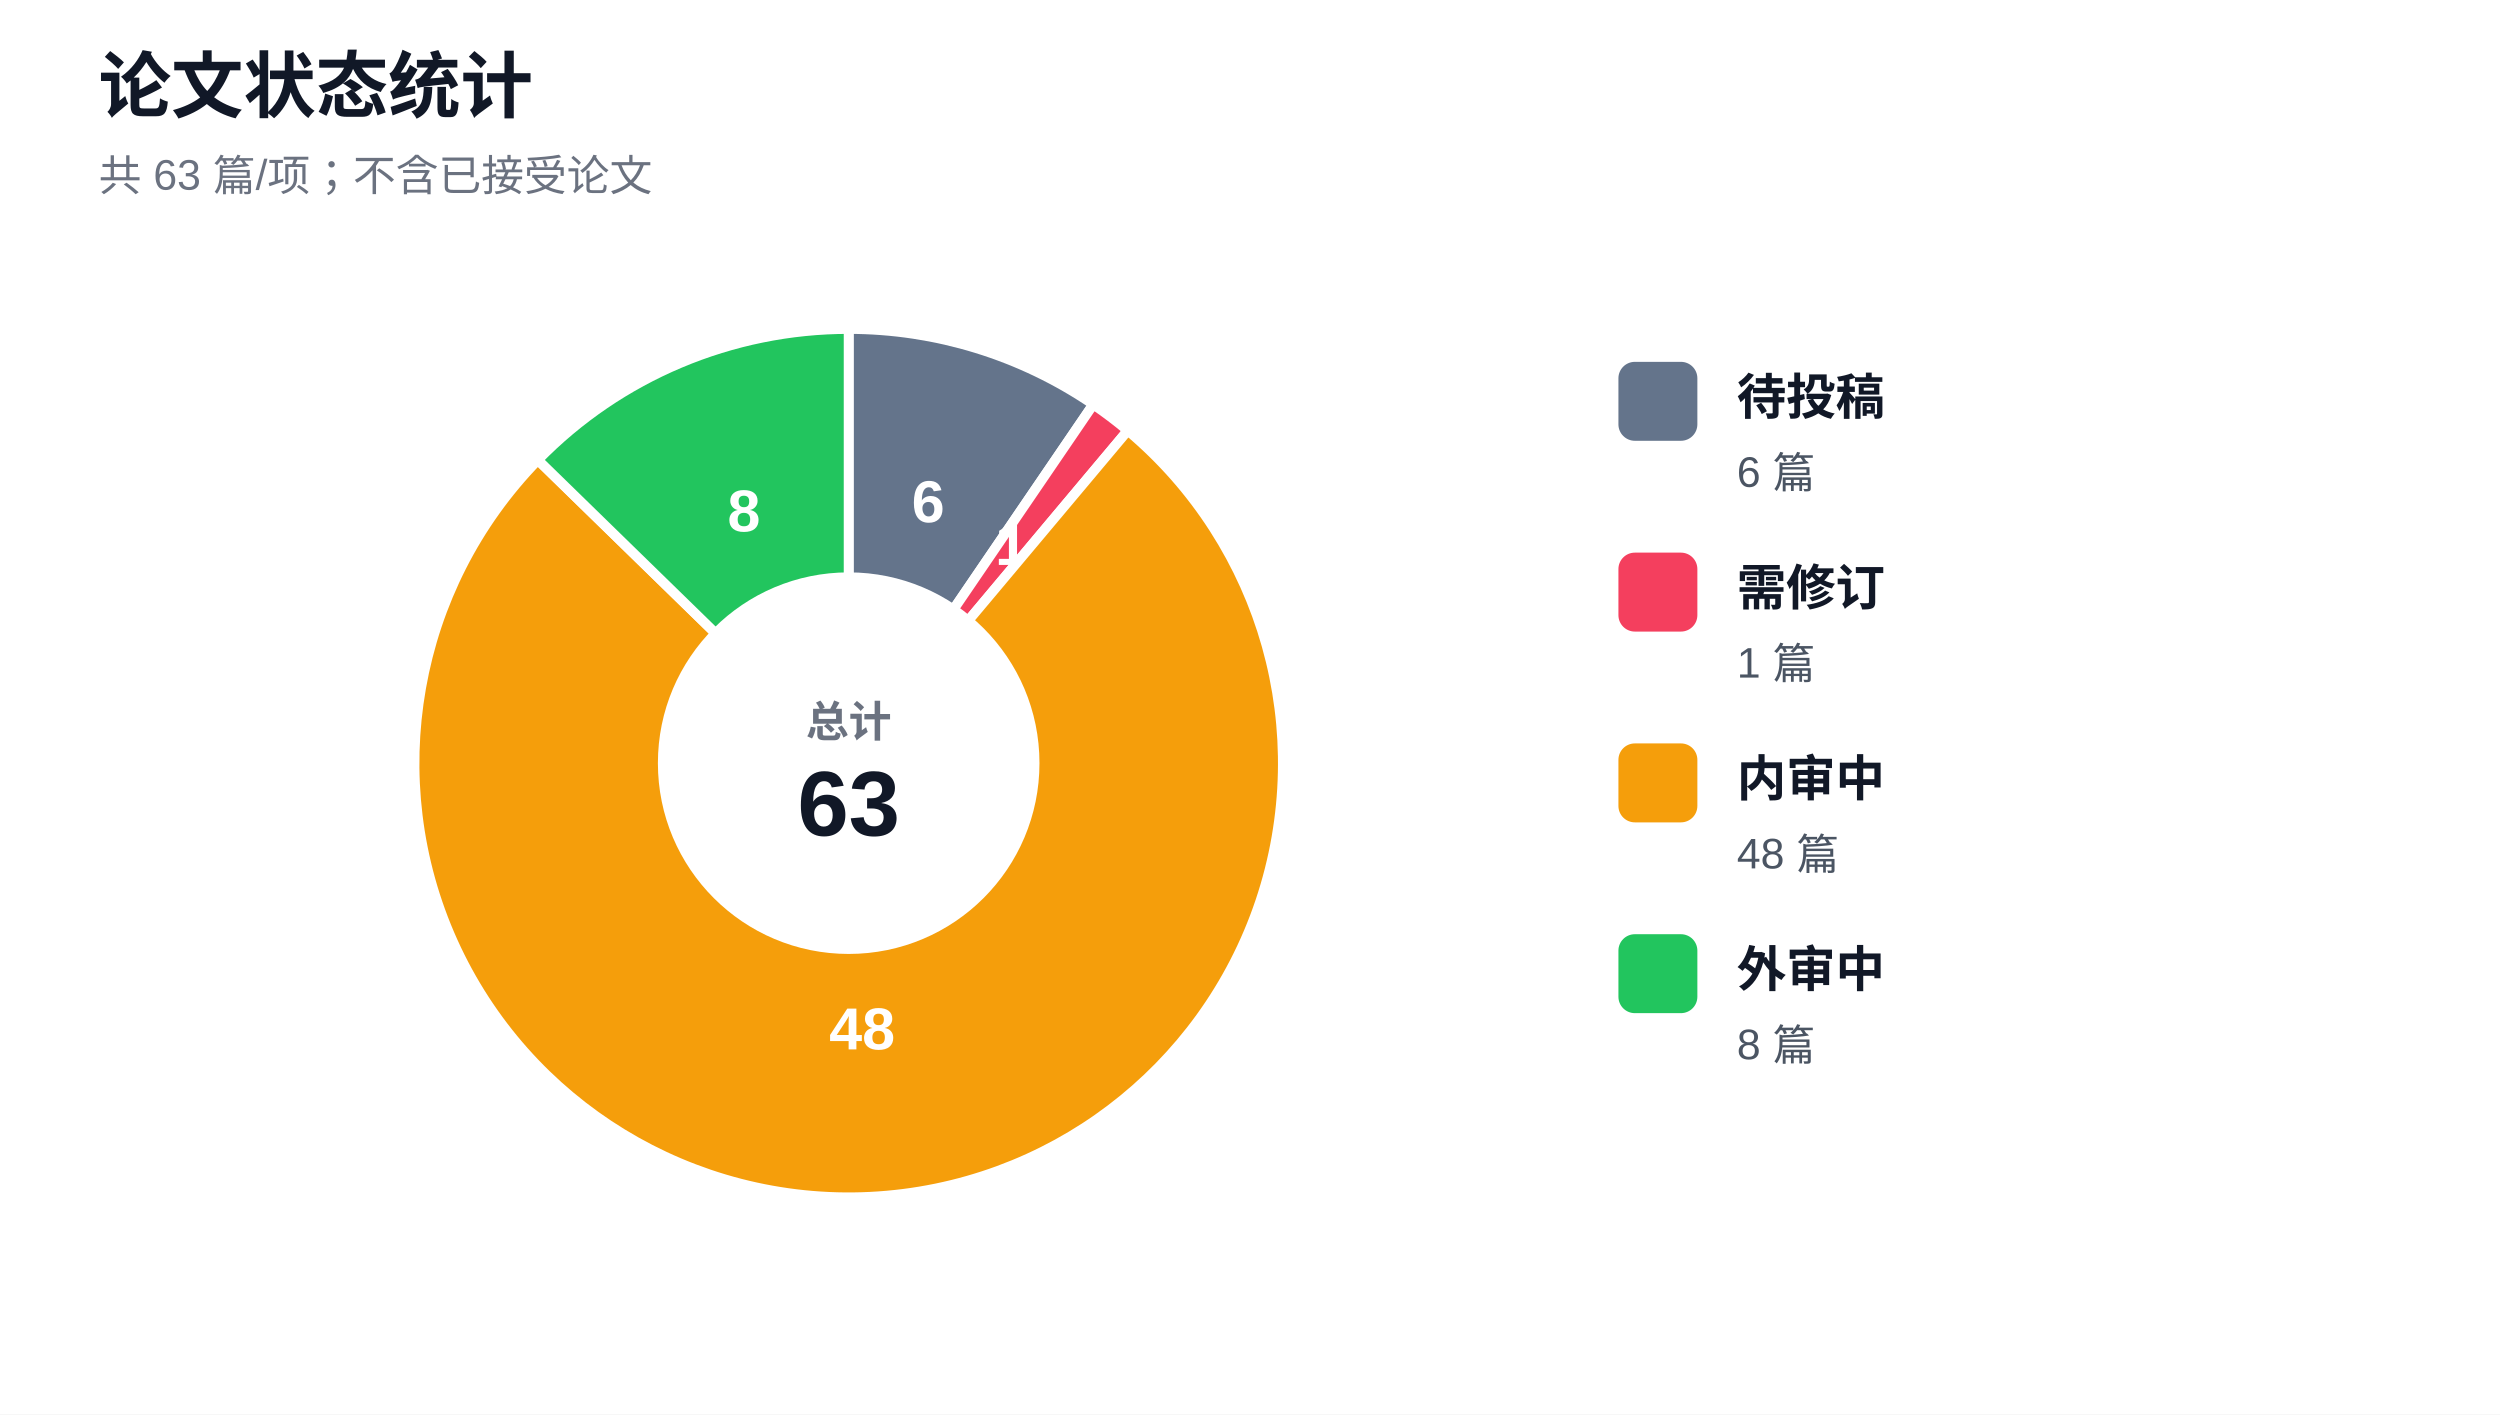
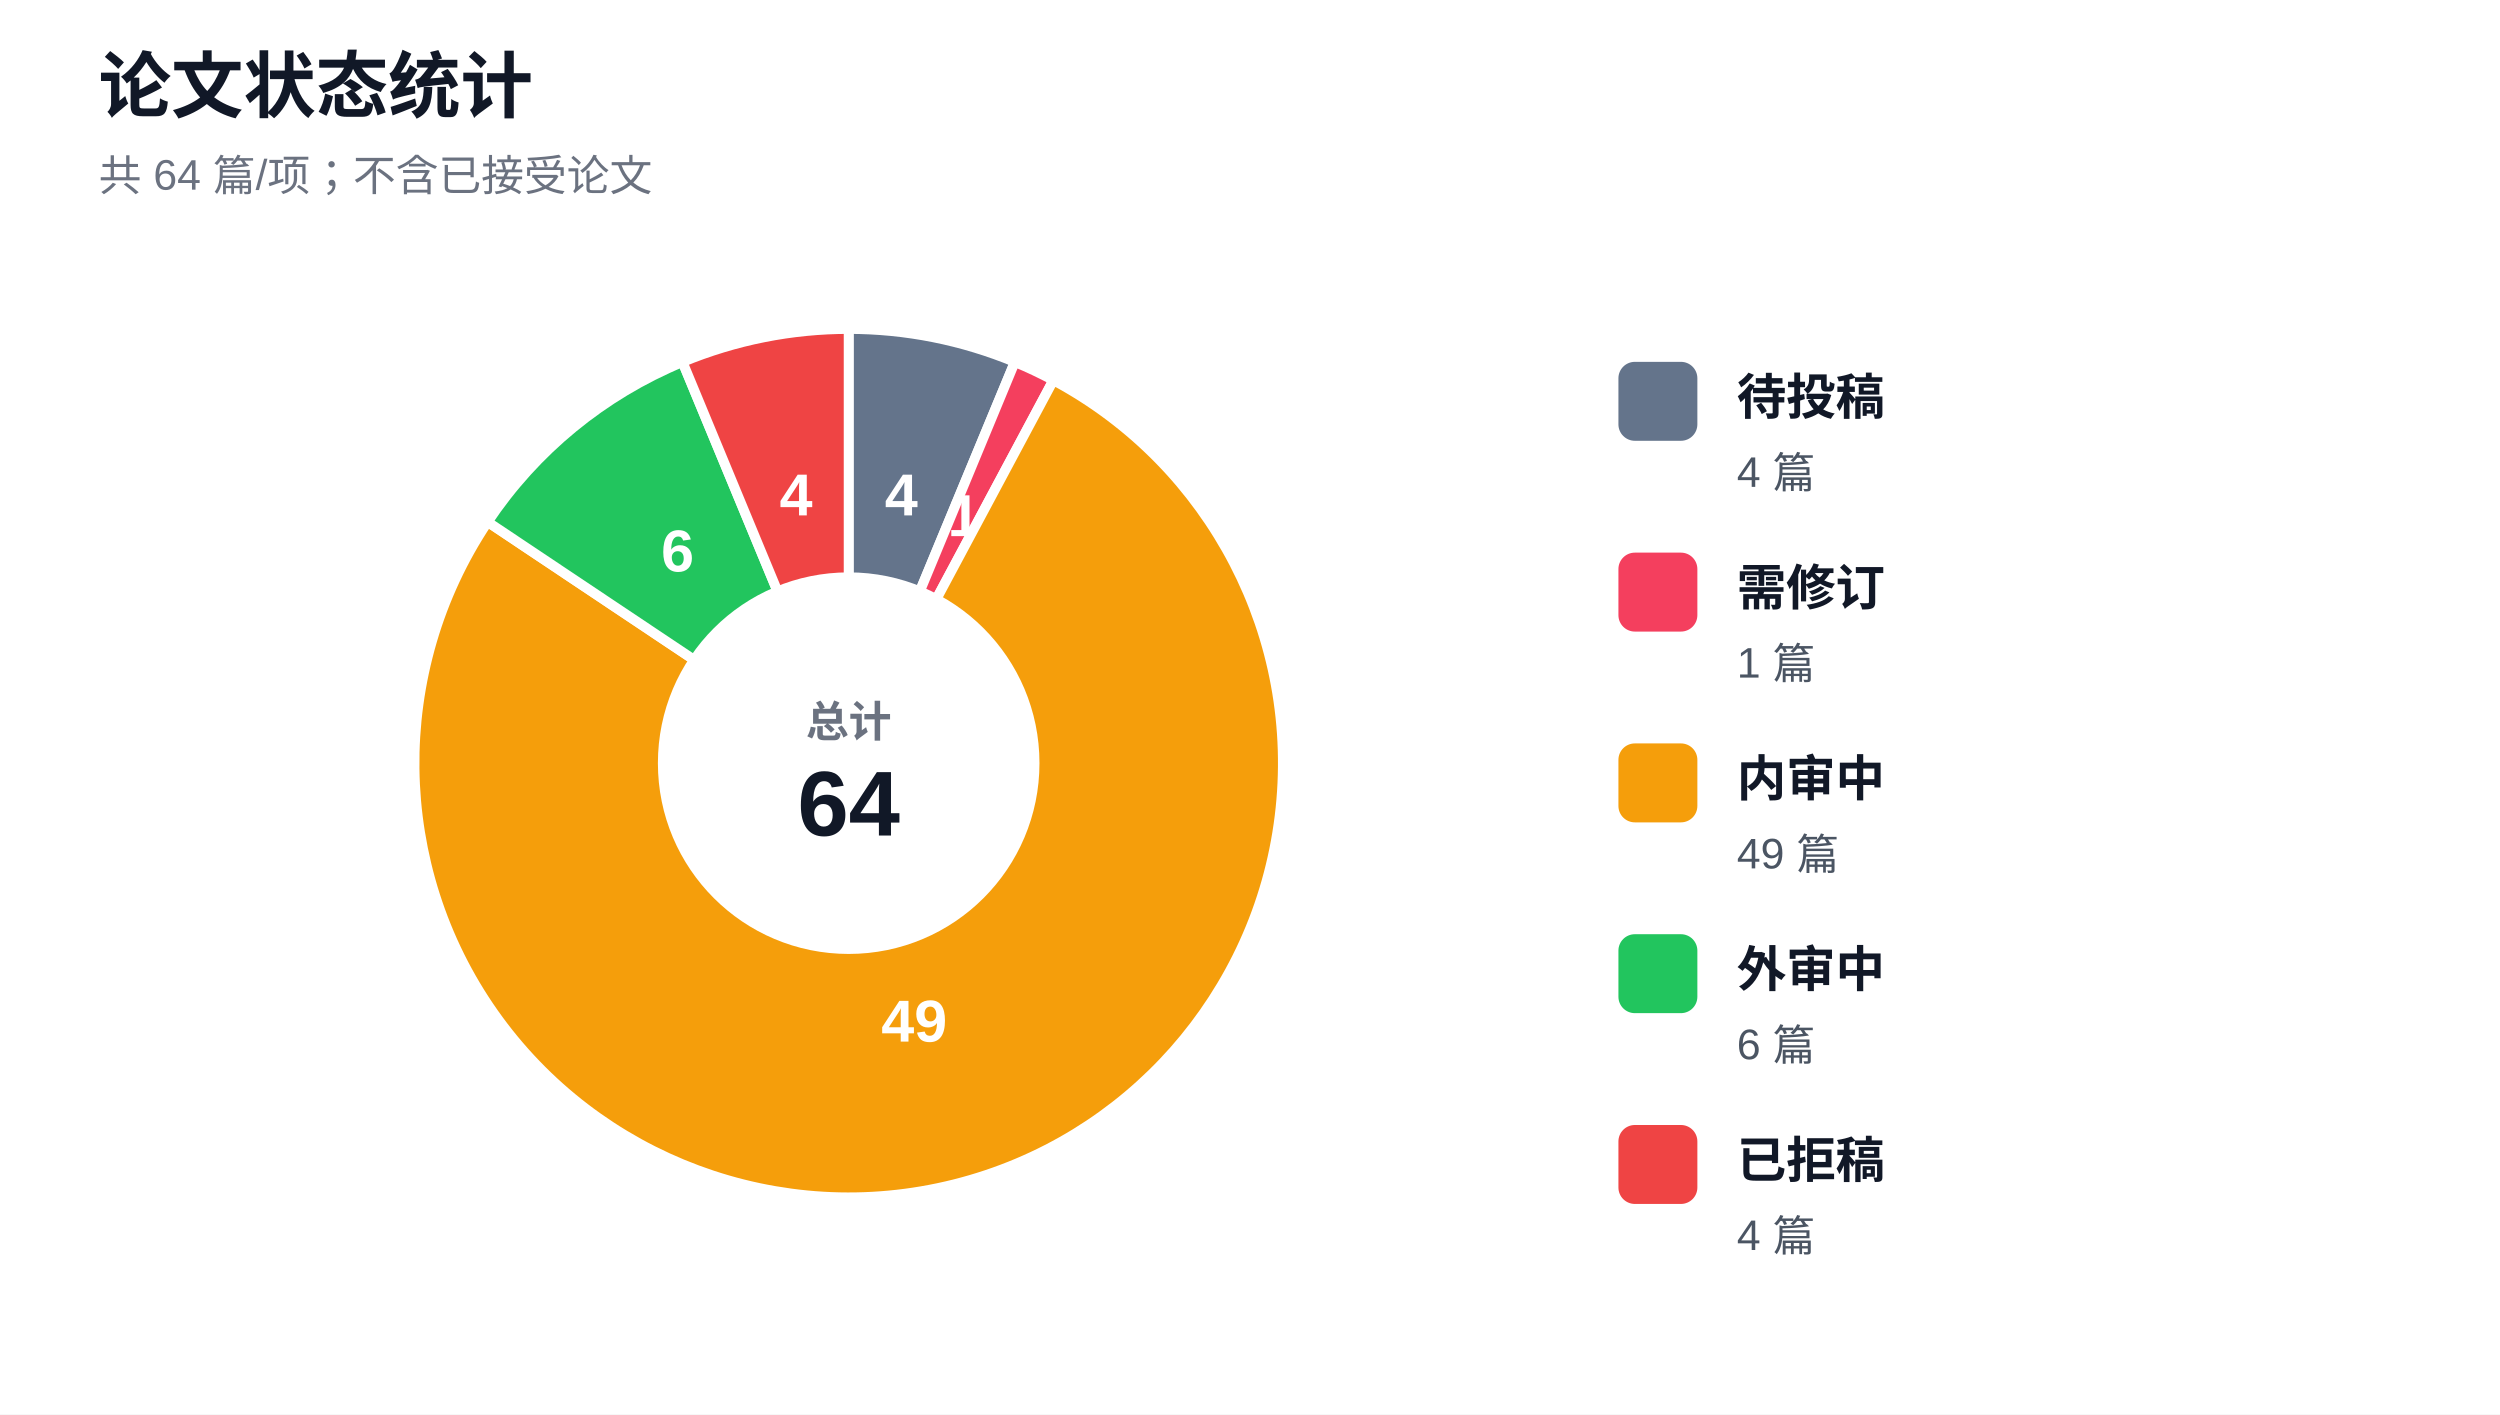
<svg xmlns="http://www.w3.org/2000/svg" width="760" height="430" viewBox="0 0 760 430" role="img" aria-labelledby="title desc">
  <rect width="760" height="430" fill="#ffffff" />
  <text x="30" y="34" fill="#111827" font-family="Arial, Microsoft YaHei, sans-serif" font-size="22" font-weight="700">论文状态统计</text>
-   <text x="30" y="58" fill="#6b7280" font-family="Arial, Microsoft YaHei, sans-serif" font-size="13">共 63 篇/项；不含已接受论文</text>
+   <text x="30" y="58" fill="#6b7280" font-family="Arial, Microsoft YaHei, sans-serif" font-size="13">共 64 篇/项；不含已接受论文</text>
  <g font-family="Arial, Microsoft YaHei, sans-serif">
-     <path d="M 258 232 L 258 100 A 132 132 0 0 1 332.358 122.936 Z" fill="#64748b" stroke="#ffffff" stroke-width="3" />
-     <text x="282.17" y="153.643" fill="#ffffff" font-size="18" font-weight="800" text-anchor="middle" dominant-baseline="middle">6</text>
-     <path d="M 258 232 L 332.358 122.936 A 132 132 0 0 1 342.848 130.882 Z" fill="#f43f5e" stroke="#ffffff" stroke-width="3" />
-     <text x="307.512" y="166.635" fill="#ffffff" font-size="18" font-weight="800" text-anchor="middle" dominant-baseline="middle">1</text>
-     <path d="M 258 232 L 342.848 130.882 A 132 132 0 1 1 163.506 139.833 Z" fill="#f59e0b" stroke="#ffffff" stroke-width="3" />
-     <text x="262.087" y="313.898" fill="#ffffff" font-size="18" font-weight="800" text-anchor="middle" dominant-baseline="middle">48</text>
-     <path d="M 258 232 L 163.506 139.833 A 132 132 0 0 1 258 100 Z" fill="#22c55e" stroke="#ffffff" stroke-width="3" />
-     <text x="226.148" y="156.439" fill="#ffffff" font-size="18" font-weight="800" text-anchor="middle" dominant-baseline="middle">8</text>
+     <path d="M 258 232 L 258 100 A 132 132 0 0 1 308.514 110.048 Z" fill="#64748b" stroke="#ffffff" stroke-width="3" />
+     <text x="273.997" y="151.576" fill="#ffffff" font-size="18" font-weight="800" text-anchor="middle" dominant-baseline="middle">4</text>
+     <path d="M 258 232 L 308.514 110.048 A 132 132 0 0 1 320.224 115.586 Z" fill="#f43f5e" stroke="#ffffff" stroke-width="3" />
+     <text x="293.06" y="157.873" fill="#ffffff" font-size="18" font-weight="800" text-anchor="middle" dominant-baseline="middle">1</text>
+     <path d="M 258 232 L 320.224 115.586 A 132 132 0 1 1 148.246 158.665 Z" fill="#f59e0b" stroke="#ffffff" stroke-width="3" />
+     <text x="277.924" y="311.543" fill="#ffffff" font-size="18" font-weight="800" text-anchor="middle" dominant-baseline="middle">49</text>
+     <path d="M 258 232 L 148.246 158.665 A 132 132 0 0 1 207.486 110.048 Z" fill="#22c55e" stroke="#ffffff" stroke-width="3" />
+     <text x="205.98" y="168.613" fill="#ffffff" font-size="18" font-weight="800" text-anchor="middle" dominant-baseline="middle">6</text>
+     <path d="M 258 232 L 207.486 110.048 A 132 132 0 0 1 258 100 Z" fill="#ef4444" stroke="#ffffff" stroke-width="3" />
+     <text x="242.003" y="151.576" fill="#ffffff" font-size="18" font-weight="800" text-anchor="middle" dominant-baseline="middle">4</text>
    <circle cx="258" cy="232" r="58" fill="#ffffff" />
    <text x="258" y="224" fill="#6b7280" font-size="13" font-weight="700" text-anchor="middle">总计</text>
-     <text x="258" y="254" fill="#111827" font-size="28" font-weight="700" text-anchor="middle">63</text>
+     <text x="258" y="254" fill="#111827" font-size="28" font-weight="700" text-anchor="middle">64</text>
  </g>
  <g font-family="Arial, Microsoft YaHei, sans-serif">
    <rect x="492" y="110" width="24" height="24" rx="5" fill="#64748b" />
    <text x="528" y="126" fill="#111827" font-size="15" font-weight="700">待投稿</text>
-     <text x="528" y="148" fill="#4b5563" font-size="13">6 篇</text>
+     <text x="528" y="148" fill="#4b5563" font-size="13">4 篇</text>
    <rect x="492" y="168" width="24" height="24" rx="5" fill="#f43f5e" />
    <text x="528" y="184" fill="#111827" font-size="15" font-weight="700">需修订</text>
    <text x="528" y="206" fill="#4b5563" font-size="13">1 篇</text>
    <rect x="492" y="226" width="24" height="24" rx="5" fill="#f59e0b" />
    <text x="528" y="242" fill="#111827" font-size="15" font-weight="700">内审中</text>
-     <text x="528" y="264" fill="#4b5563" font-size="13">48 篇</text>
+     <text x="528" y="264" fill="#4b5563" font-size="13">49 篇</text>
    <rect x="492" y="284" width="24" height="24" rx="5" fill="#22c55e" />
    <text x="528" y="300" fill="#111827" font-size="15" font-weight="700">外审中</text>
-     <text x="528" y="322" fill="#4b5563" font-size="13">8 篇</text>
+     <text x="528" y="322" fill="#4b5563" font-size="13">6 篇</text>
+     <rect x="492" y="342" width="24" height="24" rx="5" fill="#ef4444" />
+     <text x="528" y="358" fill="#111827" font-size="15" font-weight="700">已拒稿</text>
+     <text x="528" y="380" fill="#4b5563" font-size="13">4 篇</text>
  </g>
</svg>
